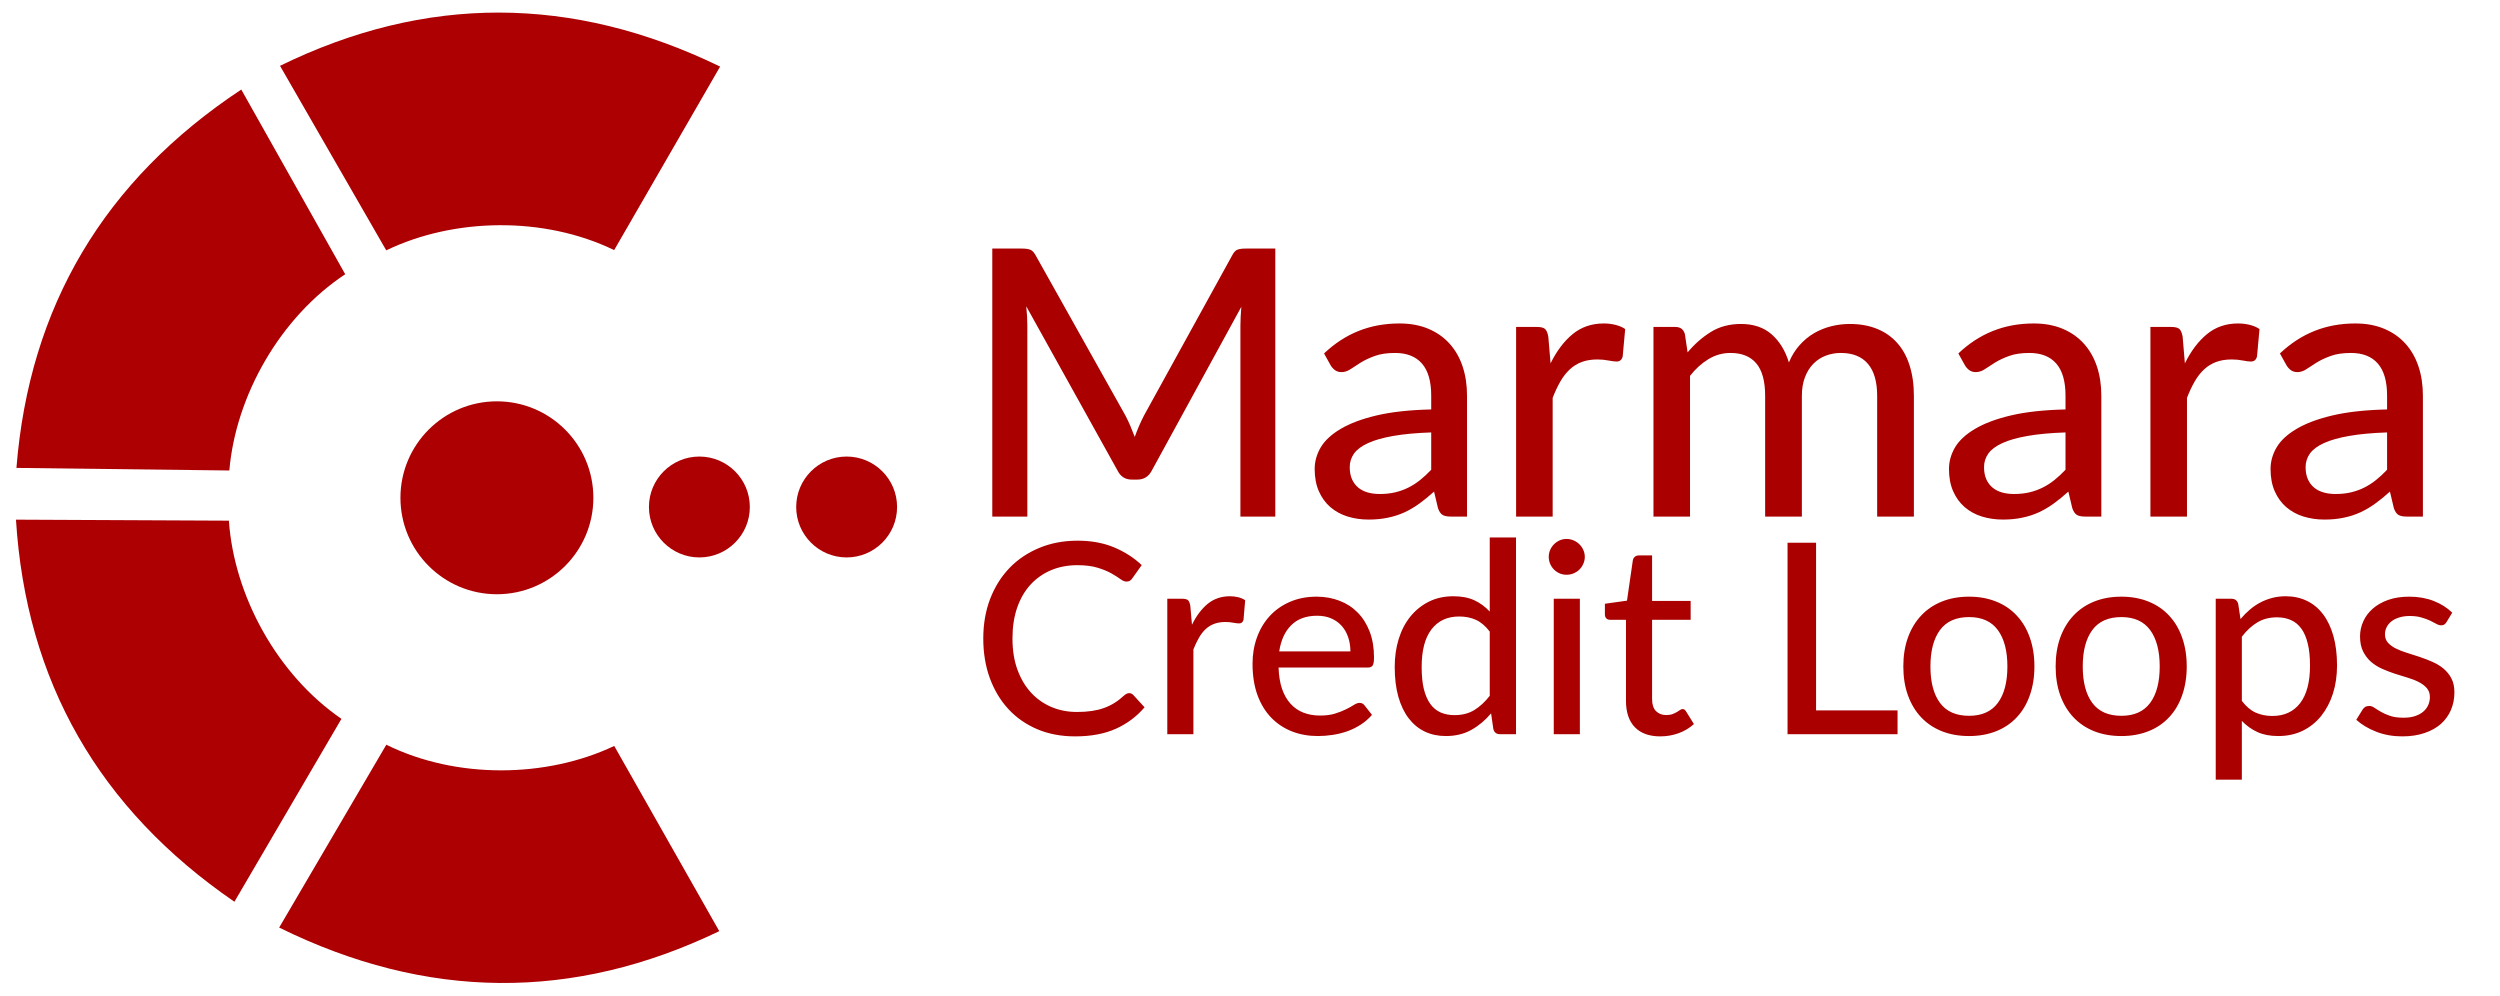
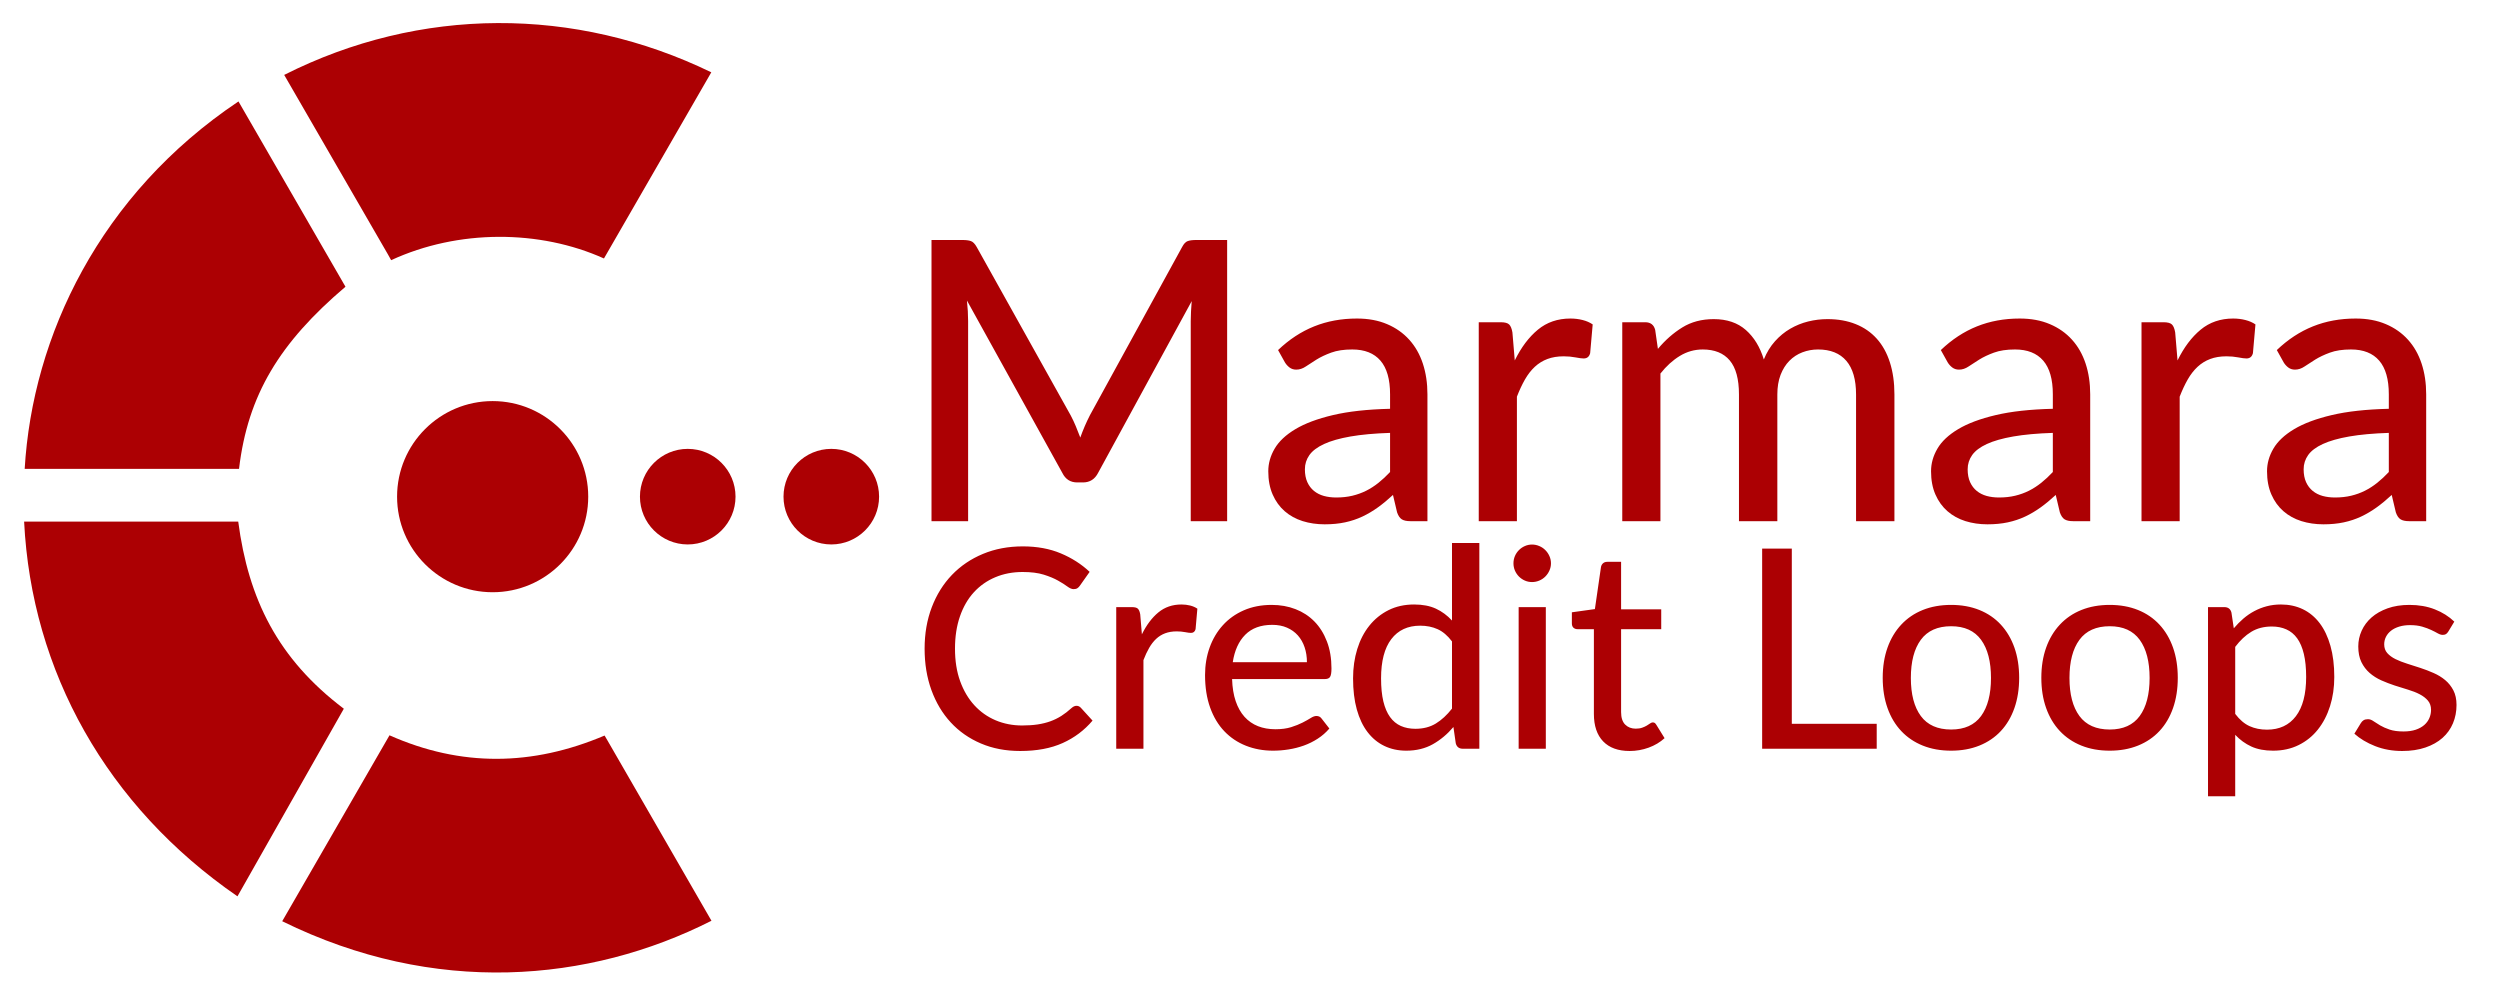
<svg xmlns="http://www.w3.org/2000/svg" version="1.1" width="1130" height="450" viewBox="0 0 1130 450" xml:space="preserve">
  <defs>
</defs>
-   <g transform="matrix(0 0 0 0 292.89 32)" id="DBpKW5bp5wcz7_O2pteqB">
-     <path style="stroke: rgb(119,21,4); stroke-width: 0; stroke-dasharray: none; stroke-linecap: butt; stroke-dashoffset: 0; stroke-linejoin: miter; stroke-miterlimit: 4; fill: rgb(119,8,14); fill-rule: nonzero; opacity: 1;" vector-effect="non-scaling-stroke" transform=" translate(0, 0)" d="M 0 -0 C 0 -0 0 -0 0 0 C 0 0 0 0 0 0 C -0 0 -0 0 -0 0 C -0 -0 -0 -0 0 -0 z" stroke-linecap="round" />
-   </g>
-   <g transform="matrix(2.42 0 0 2.41 776.5 180.5)" style="" id="tXgRfQGZCb33uJEoUZldn">
-     <text xml:space="preserve" font-family="Lato" font-size="70" font-style="normal" font-weight="500" line-height="0.9" style="stroke: none; stroke-width: 1; stroke-dasharray: none; stroke-linecap: butt; stroke-dashoffset: 0; stroke-linejoin: miter; stroke-miterlimit: 4; fill: rgb(170,0,0); fill-rule: nonzero; opacity: 1; white-space: pre;">
-       <tspan x="-141.72" y="21.99">Marmara</tspan>
+   <g transform="matrix(1 0 0 1 763.71 179.97)" style="" id="tXgRfQGZCb33uJEoUZldn">
+     <text xml:space="preserve" font-family="Lato" font-size="177" font-style="normal" font-weight="500" line-height="0.9" style="stroke: none; stroke-width: 1; stroke-dasharray: none; stroke-linecap: butt; stroke-dashoffset: 0; stroke-linejoin: miter; stroke-miterlimit: 4; fill: rgb(172,0,3); fill-rule: nonzero; opacity: 1; white-space: pre;">
+       <tspan x="-358.34" y="55.6">Marmara</tspan>
    </text>
  </g>
-   <g transform="matrix(1.09 0 0 1.09 224.6 225)" id="uc5WeWIBOb47WZqrU9e2z">
-     <path style="stroke: rgb(204,248,117); stroke-width: 0; stroke-dasharray: none; stroke-linecap: butt; stroke-dashoffset: 0; stroke-linejoin: miter; stroke-miterlimit: 4; fill: rgb(172,0,3); fill-rule: nonzero; opacity: 1;" vector-effect="non-scaling-stroke" transform=" translate(0, 0)" d="M 0 -40 C 22.08 -40 40 -22.08 40 0 C 40 22.08 22.08 40 0 40 C -22.08 40 -40 22.08 -40 0 C -40 -22.08 -22.08 -40 0 -40 z" stroke-linecap="round" />
-   </g>
-   <g transform="matrix(2.42 0 0 2.41 777 294)" style="" id="ANZwOVQjZCjSiH3cz7UGQ">
-     <text xml:space="preserve" font-family="Lato" font-size="50" font-style="normal" font-weight="500" line-height="0.9" style="stroke: none; stroke-width: 1; stroke-dasharray: none; stroke-linecap: butt; stroke-dashoffset: 0; stroke-linejoin: miter; stroke-miterlimit: 4; fill: rgb(170,0,0); fill-rule: nonzero; opacity: 1; white-space: pre;">
-       <tspan x="-139.67" y="15.71">Credit Loops</tspan>
+   <g transform="matrix(1 0 0 1 764.23 298.85)" style="" id="ANZwOVQjZCjSiH3cz7UGQ">
+     <text xml:space="preserve" font-family="Lato" font-size="126" font-style="normal" font-weight="500" line-height="0.9" style="stroke: none; stroke-width: 1; stroke-dasharray: none; stroke-linecap: butt; stroke-dashoffset: 0; stroke-linejoin: miter; stroke-miterlimit: 4; fill: rgb(172,0,3); fill-rule: nonzero; opacity: 1; white-space: pre;">
+       <tspan x="-351.98" y="39.58">Credit Loops</tspan>
    </text>
  </g>
-   <g transform="matrix(1.14 0 0 1.14 316.12 229.16)" id="-G-aot9h5asfVNGyOSPpp">
-     <path style="stroke: rgb(67,233,151); stroke-width: 0; stroke-dasharray: none; stroke-linecap: butt; stroke-dashoffset: 0; stroke-linejoin: miter; stroke-miterlimit: 4; fill: rgb(172,0,3); fill-rule: nonzero; opacity: 1;" vector-effect="non-scaling-stroke" transform=" translate(0, 0)" d="M 0 -20 C 11.04 -20 20 -11.04 20 0 C 20 11.04 11.04 20 0 20 C -11.04 20 -20 11.04 -20 0 C -20 -11.04 -11.04 -20 0 -20 z" stroke-linecap="round" />
+   <g transform="matrix(1.08 0 0 1.08 310.86 224.49)" id="TMz9dI8oALyhHkQjl5ge7">
+     <path style="stroke: rgb(67,233,151); stroke-width: 0; stroke-dasharray: none; stroke-linecap: butt; stroke-dashoffset: 0; stroke-linejoin: miter; stroke-miterlimit: 4; fill: rgb(172,0,3); fill-rule: nonzero; opacity: 1;" vector-effect="non-scaling-stroke" transform=" translate(-85.34, 0)" d="M 85.337 -20 C 96.377 -20 105.337 -11.04 105.337 0 C 105.337 11.04 96.377 20 85.337 20 C 74.297 20 65.337 11.04 65.337 0 C 65.337 -11.04 74.297 -20 85.337 -20 Z" stroke-linecap="round" />
  </g>
-   <g transform="matrix(1.14 0 0 1.14 382.68 229.16)" id="chuIClG2XGPwALJILDQ4E">
-     <path style="stroke: rgb(67,233,151); stroke-width: 0; stroke-dasharray: none; stroke-linecap: butt; stroke-dashoffset: 0; stroke-linejoin: miter; stroke-miterlimit: 4; fill: rgb(172,0,3); fill-rule: nonzero; opacity: 1;" vector-effect="non-scaling-stroke" transform=" translate(0, 0)" d="M 0 -20 C 11.04 -20 20 -11.04 20 0 C 20 11.04 11.04 20 0 20 C -11.04 20 -20 11.04 -20 0 C -20 -11.04 -11.04 -20 0 -20 z" stroke-linecap="round" />
+   <g transform="matrix(1.08 0 0 1.08 375.75 224.49)" id="ioVZuYjyqxRoop_cGXpN8">
+     <path style="stroke: rgb(67,233,151); stroke-width: 0; stroke-dasharray: none; stroke-linecap: butt; stroke-dashoffset: 0; stroke-linejoin: miter; stroke-miterlimit: 4; fill: rgb(172,0,3); fill-rule: nonzero; opacity: 1;" vector-effect="non-scaling-stroke" transform=" translate(-145.34, 0)" d="M 145.337 -20 C 156.377 -20 165.337 -11.04 165.337 0 C 165.337 11.04 156.377 20 145.337 20 C 134.297 20 125.337 11.04 125.337 0 C 125.337 -11.04 134.297 -20 145.337 -20 Z" stroke-linecap="round" />
  </g>
-   <g transform="matrix(0.69 0 0 0.69 166.36 225)" id="IwOf47Rbp7ifDBsVsbLOO">
-     <path style="stroke: none; stroke-width: 1; stroke-dasharray: none; stroke-linecap: butt; stroke-dashoffset: 0; stroke-linejoin: miter; stroke-miterlimit: 4; fill: rgb(172,0,3); fill-rule: nonzero; opacity: 1;" vector-effect="non-scaling-stroke" transform=" translate(-901.48, -984.1)" d="M 913.394 822.008 L 843.808 701.132 C 939.148 654.469 1035.251 654.633 1132.115 701.622 L 1062.692 821.844 C 1016.649 799.509 957.684 800.661 913.394 822.008 M 810.611 966.218 L 671.146 964.529 C 679.555 858.715 728.65 776.097 818.426 716.677 L 886.52 837.657 C 843.846 865.902 814.802 917.231 810.611 966.218 M 810.317 999.086 L 670.842 998.426 C 677.47 1104.367 725.166 1187.8 813.93 1248.723 L 884.05 1128.907 C 841.858 1099.947 813.682 1048.136 810.317 999.086 M 1062.745 1146.664 L 1131.549 1267.987 C 1035.909 1314.033 939.809 1313.248 843.251 1265.634 L 913.449 1145.863 C 959.347 1168.495 1018.318 1167.724 1062.745 1146.664" stroke-linecap="round" />
+   <g transform="matrix(1.08 0 0 1.08 222.68 224.49)" id="xXUeYXU4ijK8EaSTObL8g">
+     <path style="stroke: rgb(204,248,117); stroke-width: 0; stroke-dasharray: none; stroke-linecap: butt; stroke-dashoffset: 0; stroke-linejoin: miter; stroke-miterlimit: 4; fill: rgb(172,0,3); fill-rule: nonzero; opacity: 1;" vector-effect="non-scaling-stroke" transform=" translate(-3.8, 0)" d="M 3.799 -40 C 25.879 -40 43.799 -22.08 43.799 0 C 43.799 22.08 25.879 40 3.799 40 C -18.281 40 -36.201 22.08 -36.201 0 C -36.201 -22.08 -18.281 -40 3.799 -40 Z" stroke-linecap="round" />
+   </g>
+   <g transform="matrix(1.08 0 0 1.08 166.24 225)" id="hTG9NUOgh0KKVB-Xq06NH">
+     <path style="stroke: none; stroke-width: 1; stroke-dasharray: none; stroke-linecap: butt; stroke-dashoffset: 0; stroke-linejoin: miter; stroke-miterlimit: 4; fill: rgb(172,0,3); fill-rule: nonzero; opacity: 1;" vector-effect="non-scaling-stroke" transform=" translate(48.38, -0.47)" d="M -39.952 -101.4 L -83.368 -176.512 C -26.491 -205.234 38.396 -205.283 95.386 -177.597 L 50.461 -99.689 C 23.59 -111.8 -10.516 -111.949 -38.606 -98.973 M -105.535 -11.647 L -191.975 -11.647 C -188.717 -67.108 -160.578 -126.528 -102.501 -165.408 L -57.719 -87.864 C -85.318 -64.407 -98.606 -42.572 -102.263 -11.647 M -105.719 10.429 L -192.212 10.429 C -189.119 73.049 -157.645 129.598 -102.924 167.27 L -58.409 88.751 C -86.06 67.846 -98.347 42.836 -102.604 10.429 M 51.867 101.923 L 95.455 177.493 C 44.257 203.41 -20.433 209.113 -84.196 177.688 L -39.294 99.873 C -9.361 113.164 20.486 112.808 50.721 99.973" stroke-linecap="round" />
  </g>
</svg>
